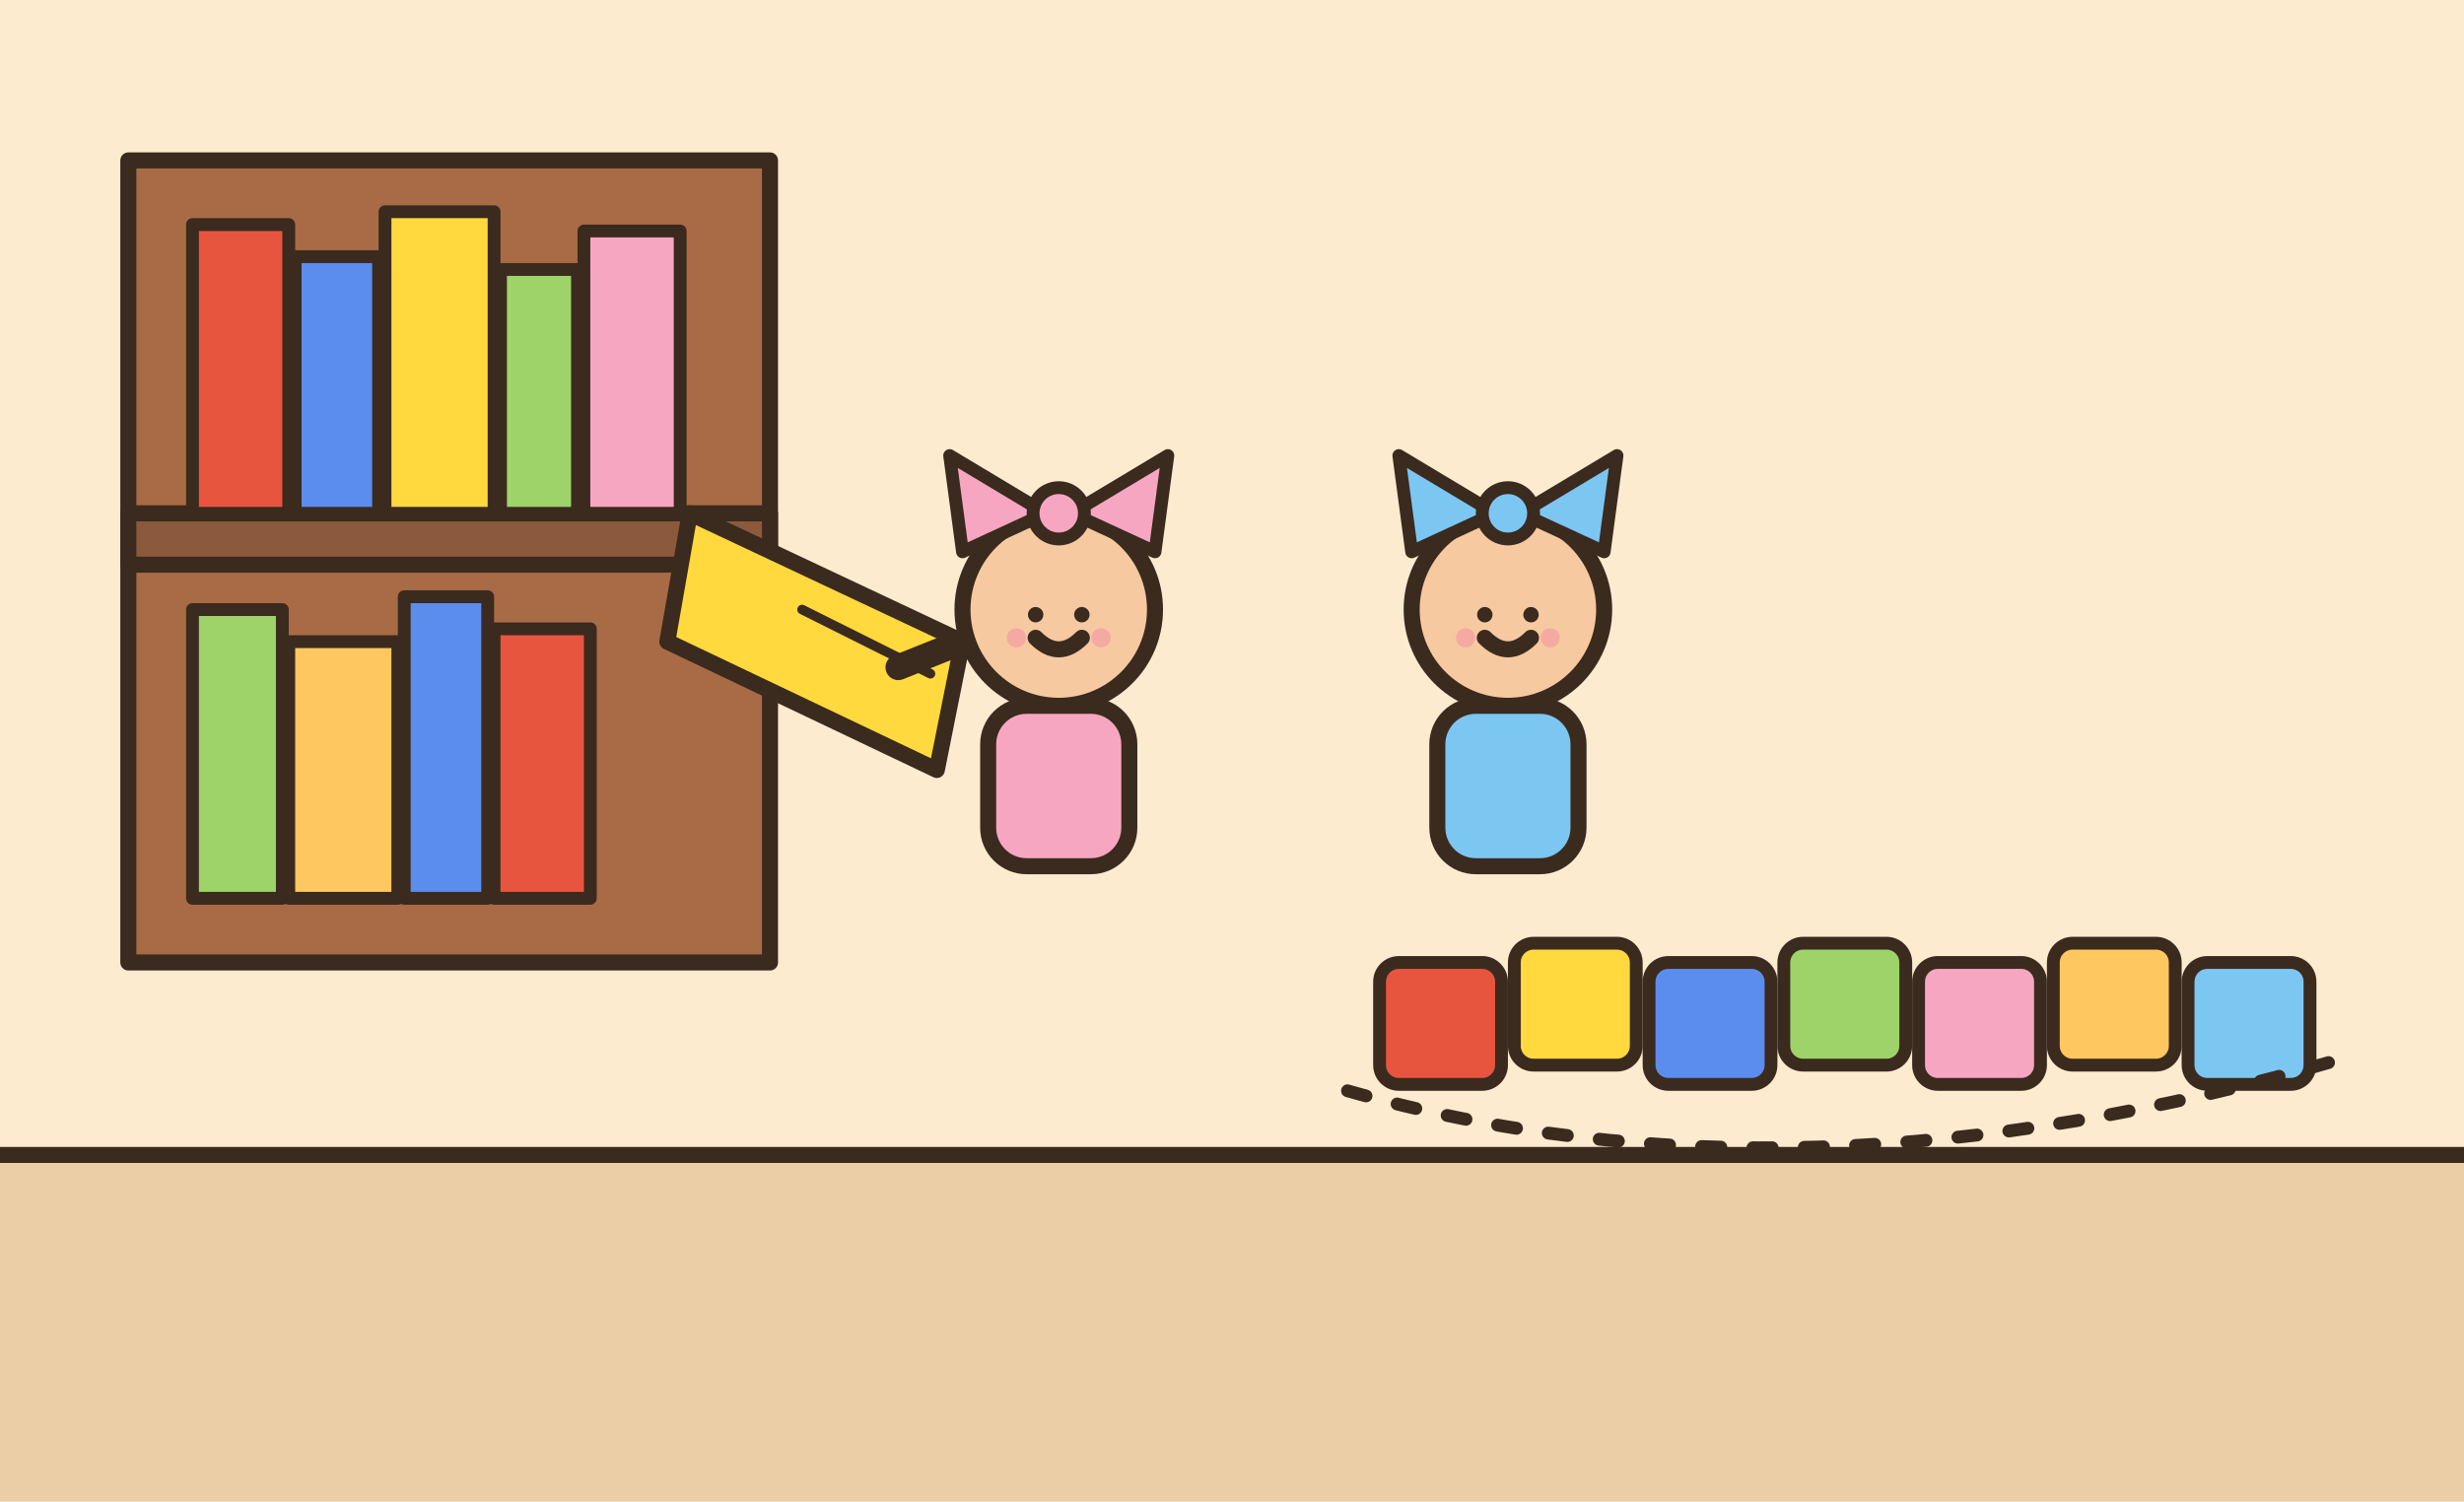
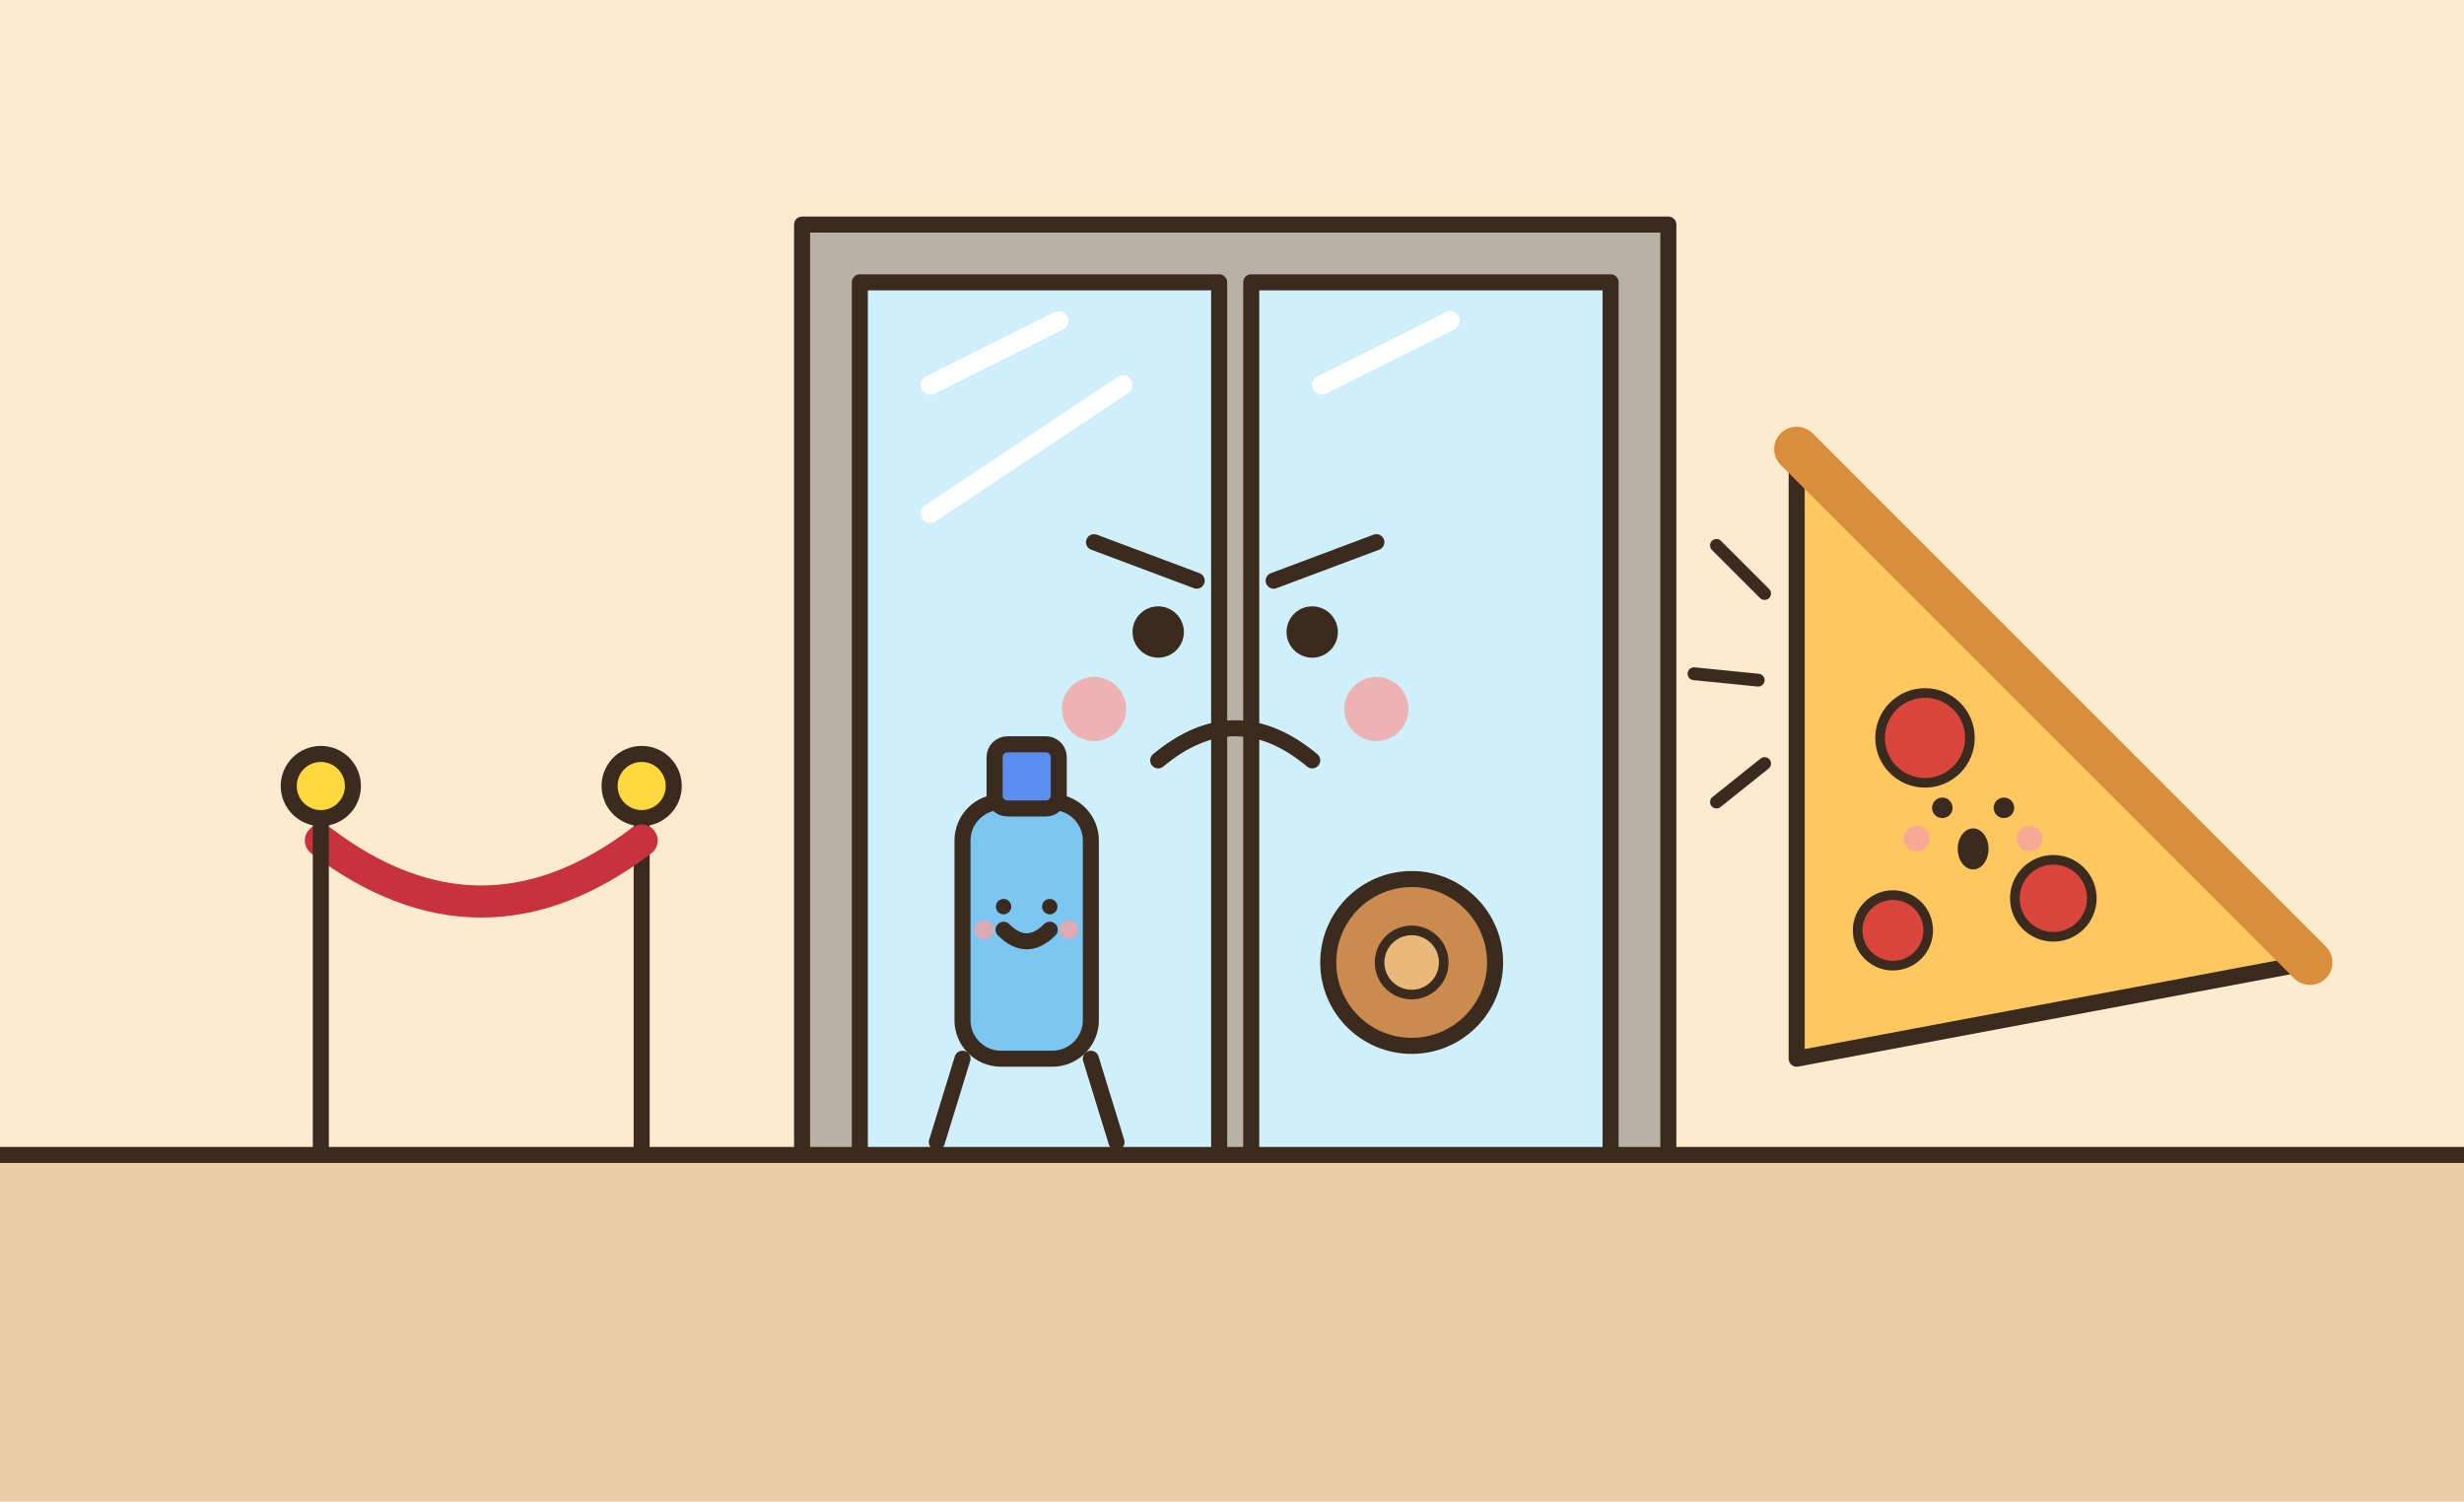
<svg xmlns="http://www.w3.org/2000/svg" viewBox="0 0 768 468" stroke="#3B2A1E" stroke-width="5" stroke-linejoin="round" stroke-linecap="round">
  <rect x="0" y="0" width="768" height="360" fill="#FDEBD0" stroke="none" />
  <rect x="0" y="360" width="768" height="108" fill="#EBCDA6" stroke="none" />
  <line x1="0" y1="360" x2="768" y2="360" />
-   <rect x="40" y="50" width="200" height="250" fill="#A86B45" />
-   <rect x="40" y="160" width="200" height="16" fill="#8B5A3C" />
-   <rect x="60" y="70" width="30" height="90" fill="#E8553E" stroke-width="4" />
-   <rect x="92" y="80" width="26" height="80" fill="#5B8DEF" stroke-width="4" />
-   <rect x="120" y="66" width="34" height="94" fill="#FFD93D" stroke-width="4" />
-   <rect x="156" y="84" width="24" height="76" fill="#9ED36A" stroke-width="4" />
-   <rect x="182" y="72" width="30" height="88" fill="#F7A6C1" stroke-width="4" />
-   <rect x="60" y="190" width="28" height="90" fill="#9ED36A" stroke-width="4" />
-   <rect x="90" y="200" width="34" height="80" fill="#FFC75F" stroke-width="4" />
-   <rect x="126" y="186" width="26" height="94" fill="#5B8DEF" stroke-width="4" />
-   <rect x="154" y="196" width="30" height="84" fill="#E8553E" stroke-width="4" />
-   <path d="M215 160 L300 200 L292 240 L208 200 Z" fill="#FFD93D" />
-   <line x1="250" y1="190" x2="290" y2="210" stroke-width="3" />
-   <circle cx="330" cy="190" r="30" fill="#F6C9A0" />
-   <circle cx="322.8" cy="191.6" r="2.4" fill="#3B2A1E" stroke="none" />
-   <circle cx="337.2" cy="191.6" r="2.4" fill="#3B2A1E" stroke="none" />
-   <path d="M322.8 198.8 Q330 206.0 337.2 198.8" fill="none" />
-   <circle cx="316.8" cy="198.8" r="3.0" fill="#F4A3A3" stroke="none" opacity="0.8" />
-   <circle cx="343.2" cy="198.8" r="3.0" fill="#F4A3A3" stroke="none" opacity="0.8" />
-   <path d="M326 160 L296 142 L300 172 Z M334 160 L364 142 L360 172 Z" fill="#F7A6C1" stroke-width="4" />
-   <circle cx="330" cy="160" r="8" fill="#F7A6C1" stroke-width="4" />
-   <rect x="308" y="220" width="44" height="50" rx="12" fill="#F7A6C1" />
-   <path d="M300 200 L280 208" stroke-width="8" />
-   <circle cx="470" cy="190" r="30" fill="#F6C9A0" />
-   <circle cx="462.8" cy="191.6" r="2.4" fill="#3B2A1E" stroke="none" />
-   <circle cx="477.2" cy="191.6" r="2.4" fill="#3B2A1E" stroke="none" />
-   <path d="M462.8 198.8 Q470 206.0 477.2 198.8" fill="none" />
-   <circle cx="456.8" cy="198.8" r="3.0" fill="#F4A3A3" stroke="none" opacity="0.8" />
-   <circle cx="483.2" cy="198.8" r="3.0" fill="#F4A3A3" stroke="none" opacity="0.8" />
-   <path d="M466 160 L436 142 L440 172 Z M474 160 L504 142 L500 172 Z" fill="#7CC6F2" stroke-width="4" />
-   <circle cx="470" cy="160" r="8" fill="#7CC6F2" stroke-width="4" />
-   <rect x="448" y="220" width="44" height="50" rx="12" fill="#7CC6F2" />
-   <rect x="430" y="300" width="38" height="38" rx="6" fill="#E8553E" stroke-width="4" />
-   <rect x="472" y="294" width="38" height="38" rx="6" fill="#FFD93D" stroke-width="4" />
-   <rect x="514" y="300" width="38" height="38" rx="6" fill="#5B8DEF" stroke-width="4" />
-   <rect x="556" y="294" width="38" height="38" rx="6" fill="#9ED36A" stroke-width="4" />
-   <rect x="598" y="300" width="38" height="38" rx="6" fill="#F7A6C1" stroke-width="4" />
-   <rect x="640" y="294" width="38" height="38" rx="6" fill="#FFC75F" stroke-width="4" />
-   <rect x="682" y="300" width="38" height="38" rx="6" fill="#7CC6F2" stroke-width="4" />
-   <path d="M420 340 Q560 380 730 330" fill="none" stroke-dasharray="6 10" stroke-width="4" />
+   <rect x="250" y="70" width="270" height="290" fill="#B9B1A6" />
+   <rect x="268" y="88" width="112" height="272" fill="#CFEFFA" />
+   <rect x="390" y="88" width="112" height="272" fill="#CFEFFA" />
+   <path d="M290 120 L330 100 M290 160 L350 120 M412 120 L452 100" stroke="#FFFFFF" stroke-width="6" />
+   <g>
+     <circle cx="361.0" cy="197.0" r="8.0" fill="#3B2A1E" stroke="none" />
+     <circle cx="409.0" cy="197.0" r="8.0" fill="#3B2A1E" stroke="none" />
+     <path d="M341.0 169.0 L373.0 181.0 M429.0 169.0 L397.0 181.0" />
+     <path d="M361.0 237.0 Q385 217.0 409.0 237.0" fill="none" />
+     <circle cx="341.0" cy="221.0" r="10.0" fill="#F4A3A3" stroke="none" opacity="0.8" />
+     <circle cx="429.0" cy="221.0" r="10.0" fill="#F4A3A3" stroke="none" opacity="0.8" />
+   </g>
+   <line x1="200" y1="250" x2="200" y2="360" />
+   <circle cx="200" cy="245" r="10" fill="#FFD93D" />
+   <path d="M200 262 Q150 300 100 262" fill="none" stroke="#C8323C" stroke-width="10" />
+   <line x1="100" y1="250" x2="100" y2="360" />
+   <circle cx="100" cy="245" r="10" fill="#FFD93D" />
+   <rect x="300" y="250" width="40" height="80" rx="12" fill="#7CC6F2" />
+   <rect x="310" y="232" width="20" height="20" rx="4" fill="#5B8DEF" />
+   <circle cx="312.8" cy="282.6" r="2.4" fill="#3B2A1E" stroke="none" />
+   <circle cx="327.2" cy="282.6" r="2.4" fill="#3B2A1E" stroke="none" />
+   <path d="M312.8 289.8 Q320 297.0 327.2 289.8" fill="none" />
+   <circle cx="306.8" cy="289.8" r="3.0" fill="#F4A3A3" stroke="none" opacity="0.8" />
+   <circle cx="333.2" cy="289.8" r="3.0" fill="#F4A3A3" stroke="none" opacity="0.8" />
+   <path d="M300 330 L292 356 M340 330 L348 356" />
+   <circle cx="440" cy="300" r="26" fill="#C98B4E" />
+   <circle cx="440" cy="300" r="10" fill="#E9B97A" stroke-width="3" />
+   <path d="M560 140 L720 300 L560 330 Z" fill="#FFC75F" />
+   <path d="M560 140 L720 300" stroke-width="14" stroke="#D98E3B" />
+   <circle cx="600" cy="230" r="14" fill="#D9453C" stroke-width="3" />
+   <circle cx="640" cy="280" r="12" fill="#D9453C" stroke-width="3" />
+   <circle cx="590" cy="290" r="11" fill="#D9453C" stroke-width="3" />
+   <circle cx="605.4" cy="251.8" r="3.2" fill="#3B2A1E" stroke="none" />
+   <circle cx="624.6" cy="251.8" r="3.2" fill="#3B2A1E" stroke="none" />
+   <ellipse cx="615" cy="264.6" rx="4.8" ry="6.4" fill="#3B2A1E" stroke="none" />
+   <circle cx="597.4" cy="261.4" r="4.0" fill="#F4A3A3" stroke="none" opacity="0.8" />
+   <circle cx="632.6" cy="261.4" r="4.0" fill="#F4A3A3" stroke="none" opacity="0.8" />
+   <path d="M535 170 L550 185 M528 210 L548 212 M535 250 L550 238" stroke-width="4" />
</svg>
